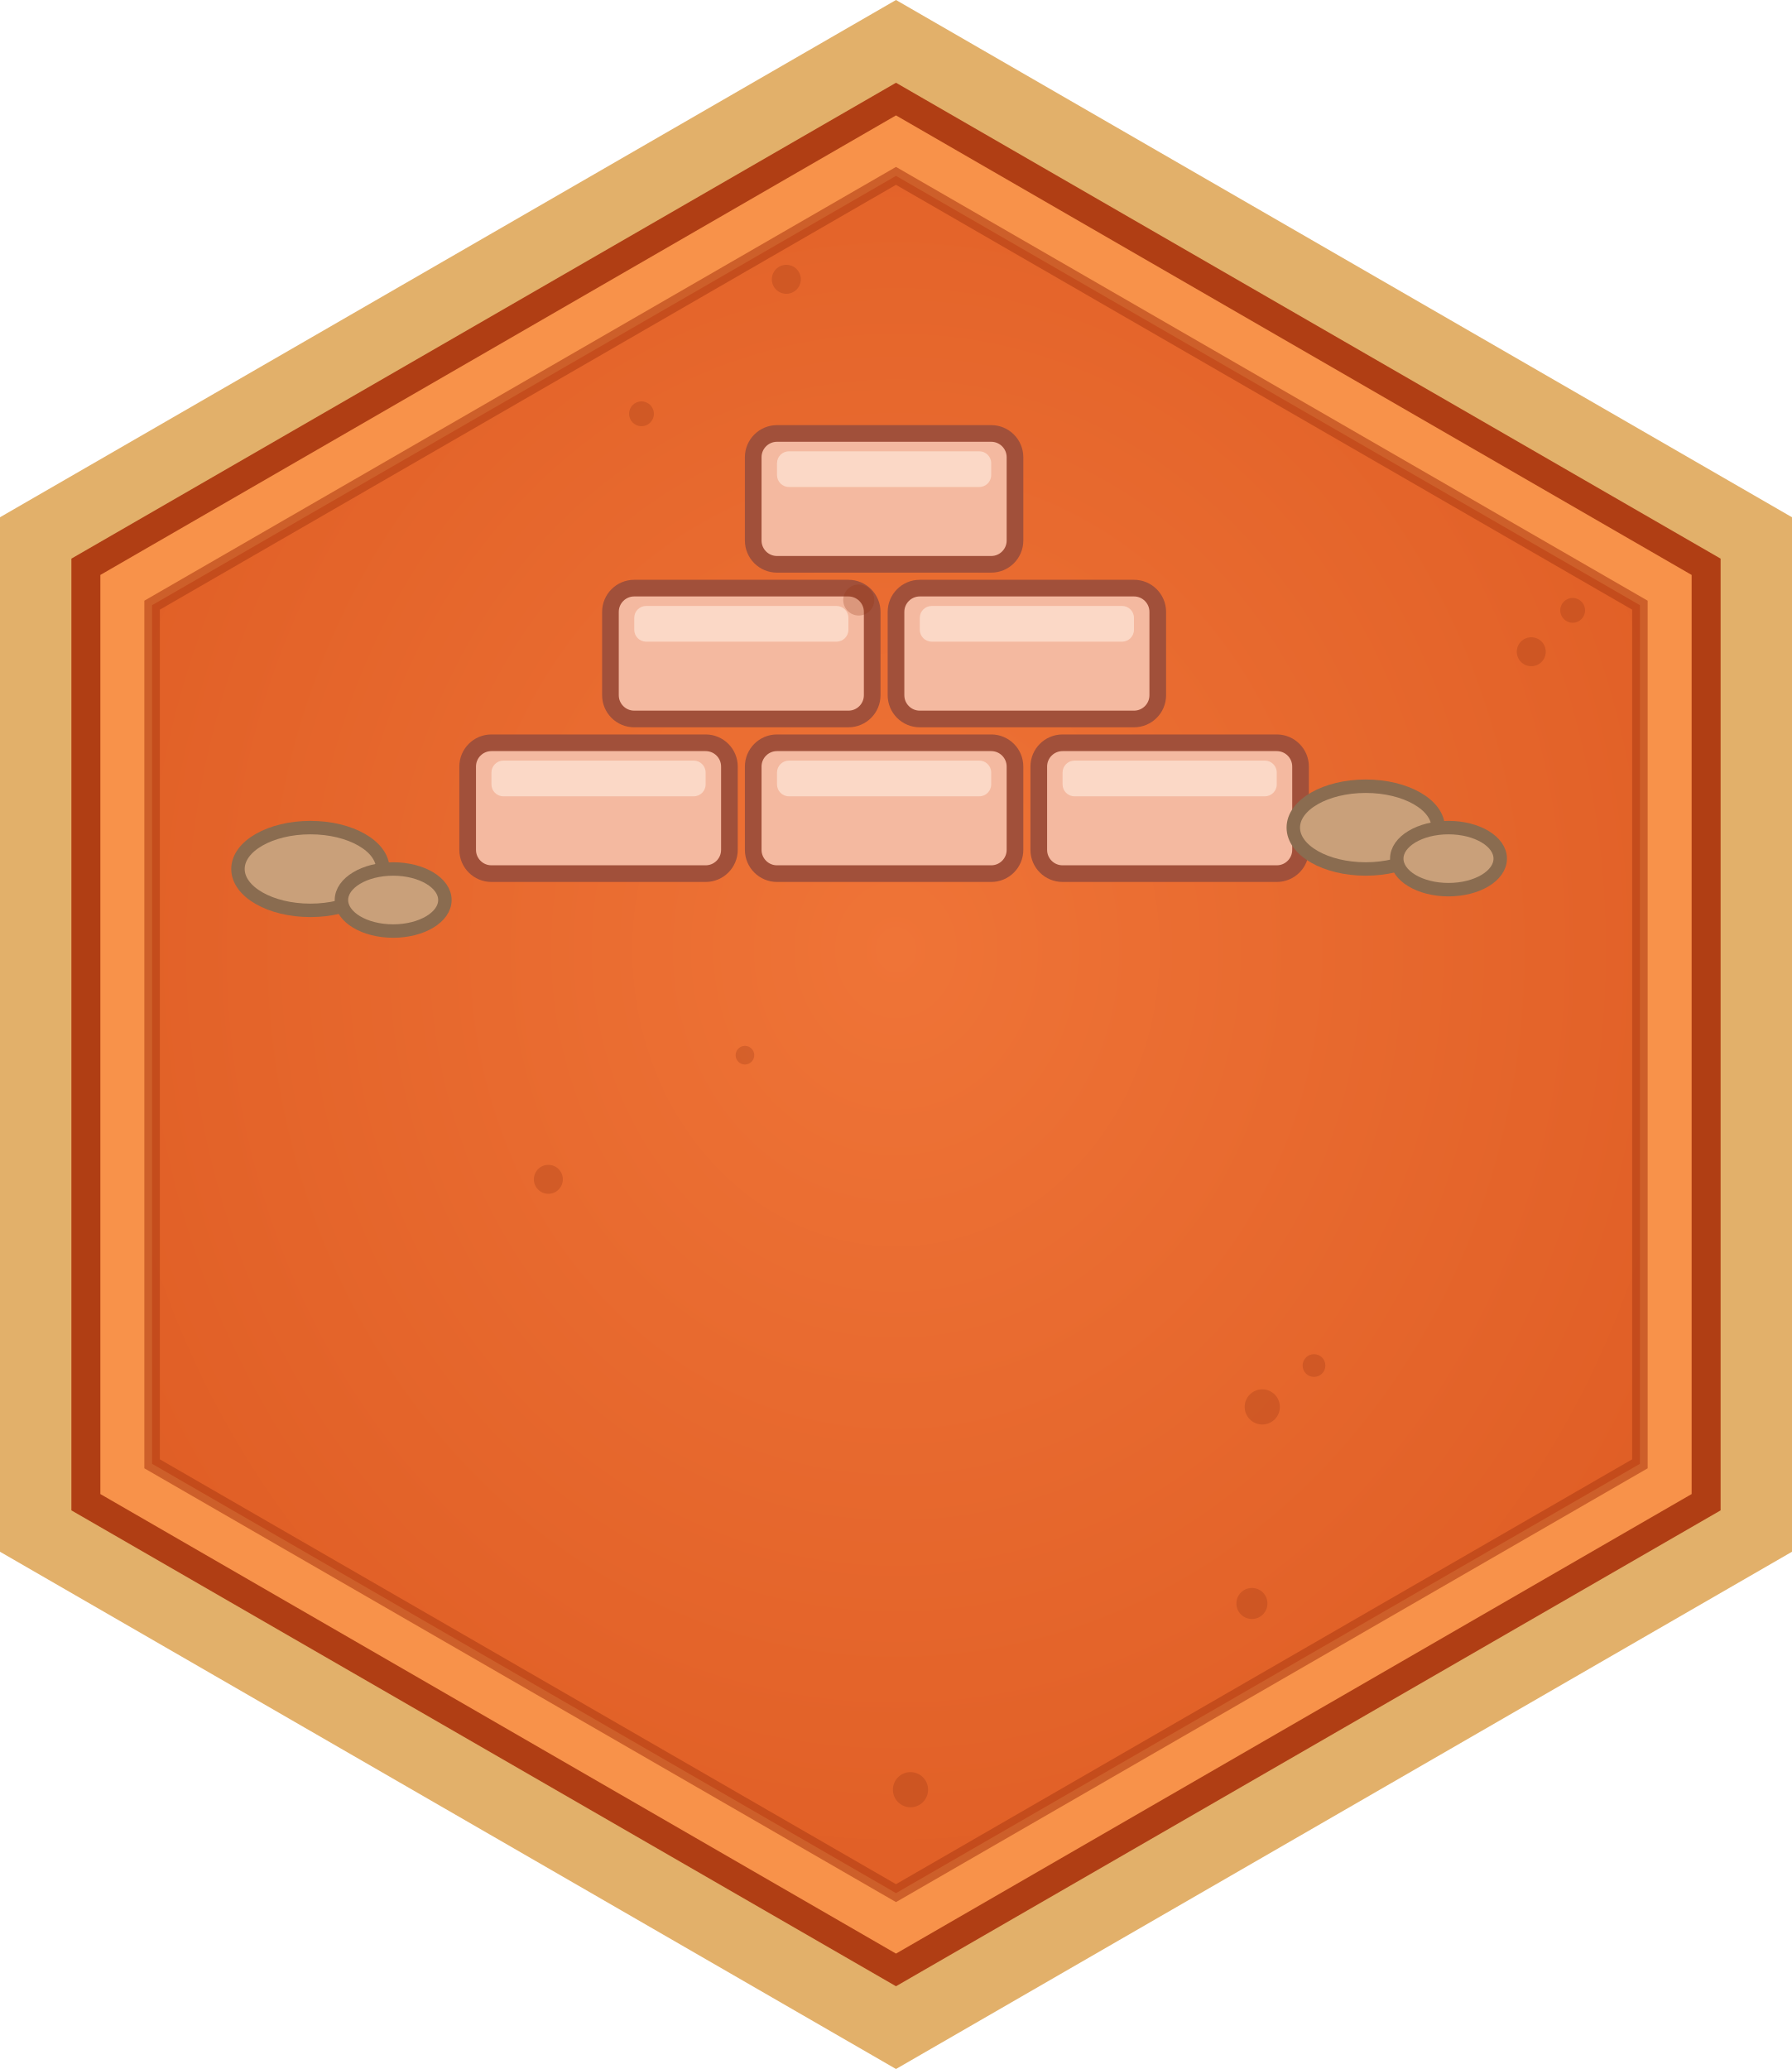
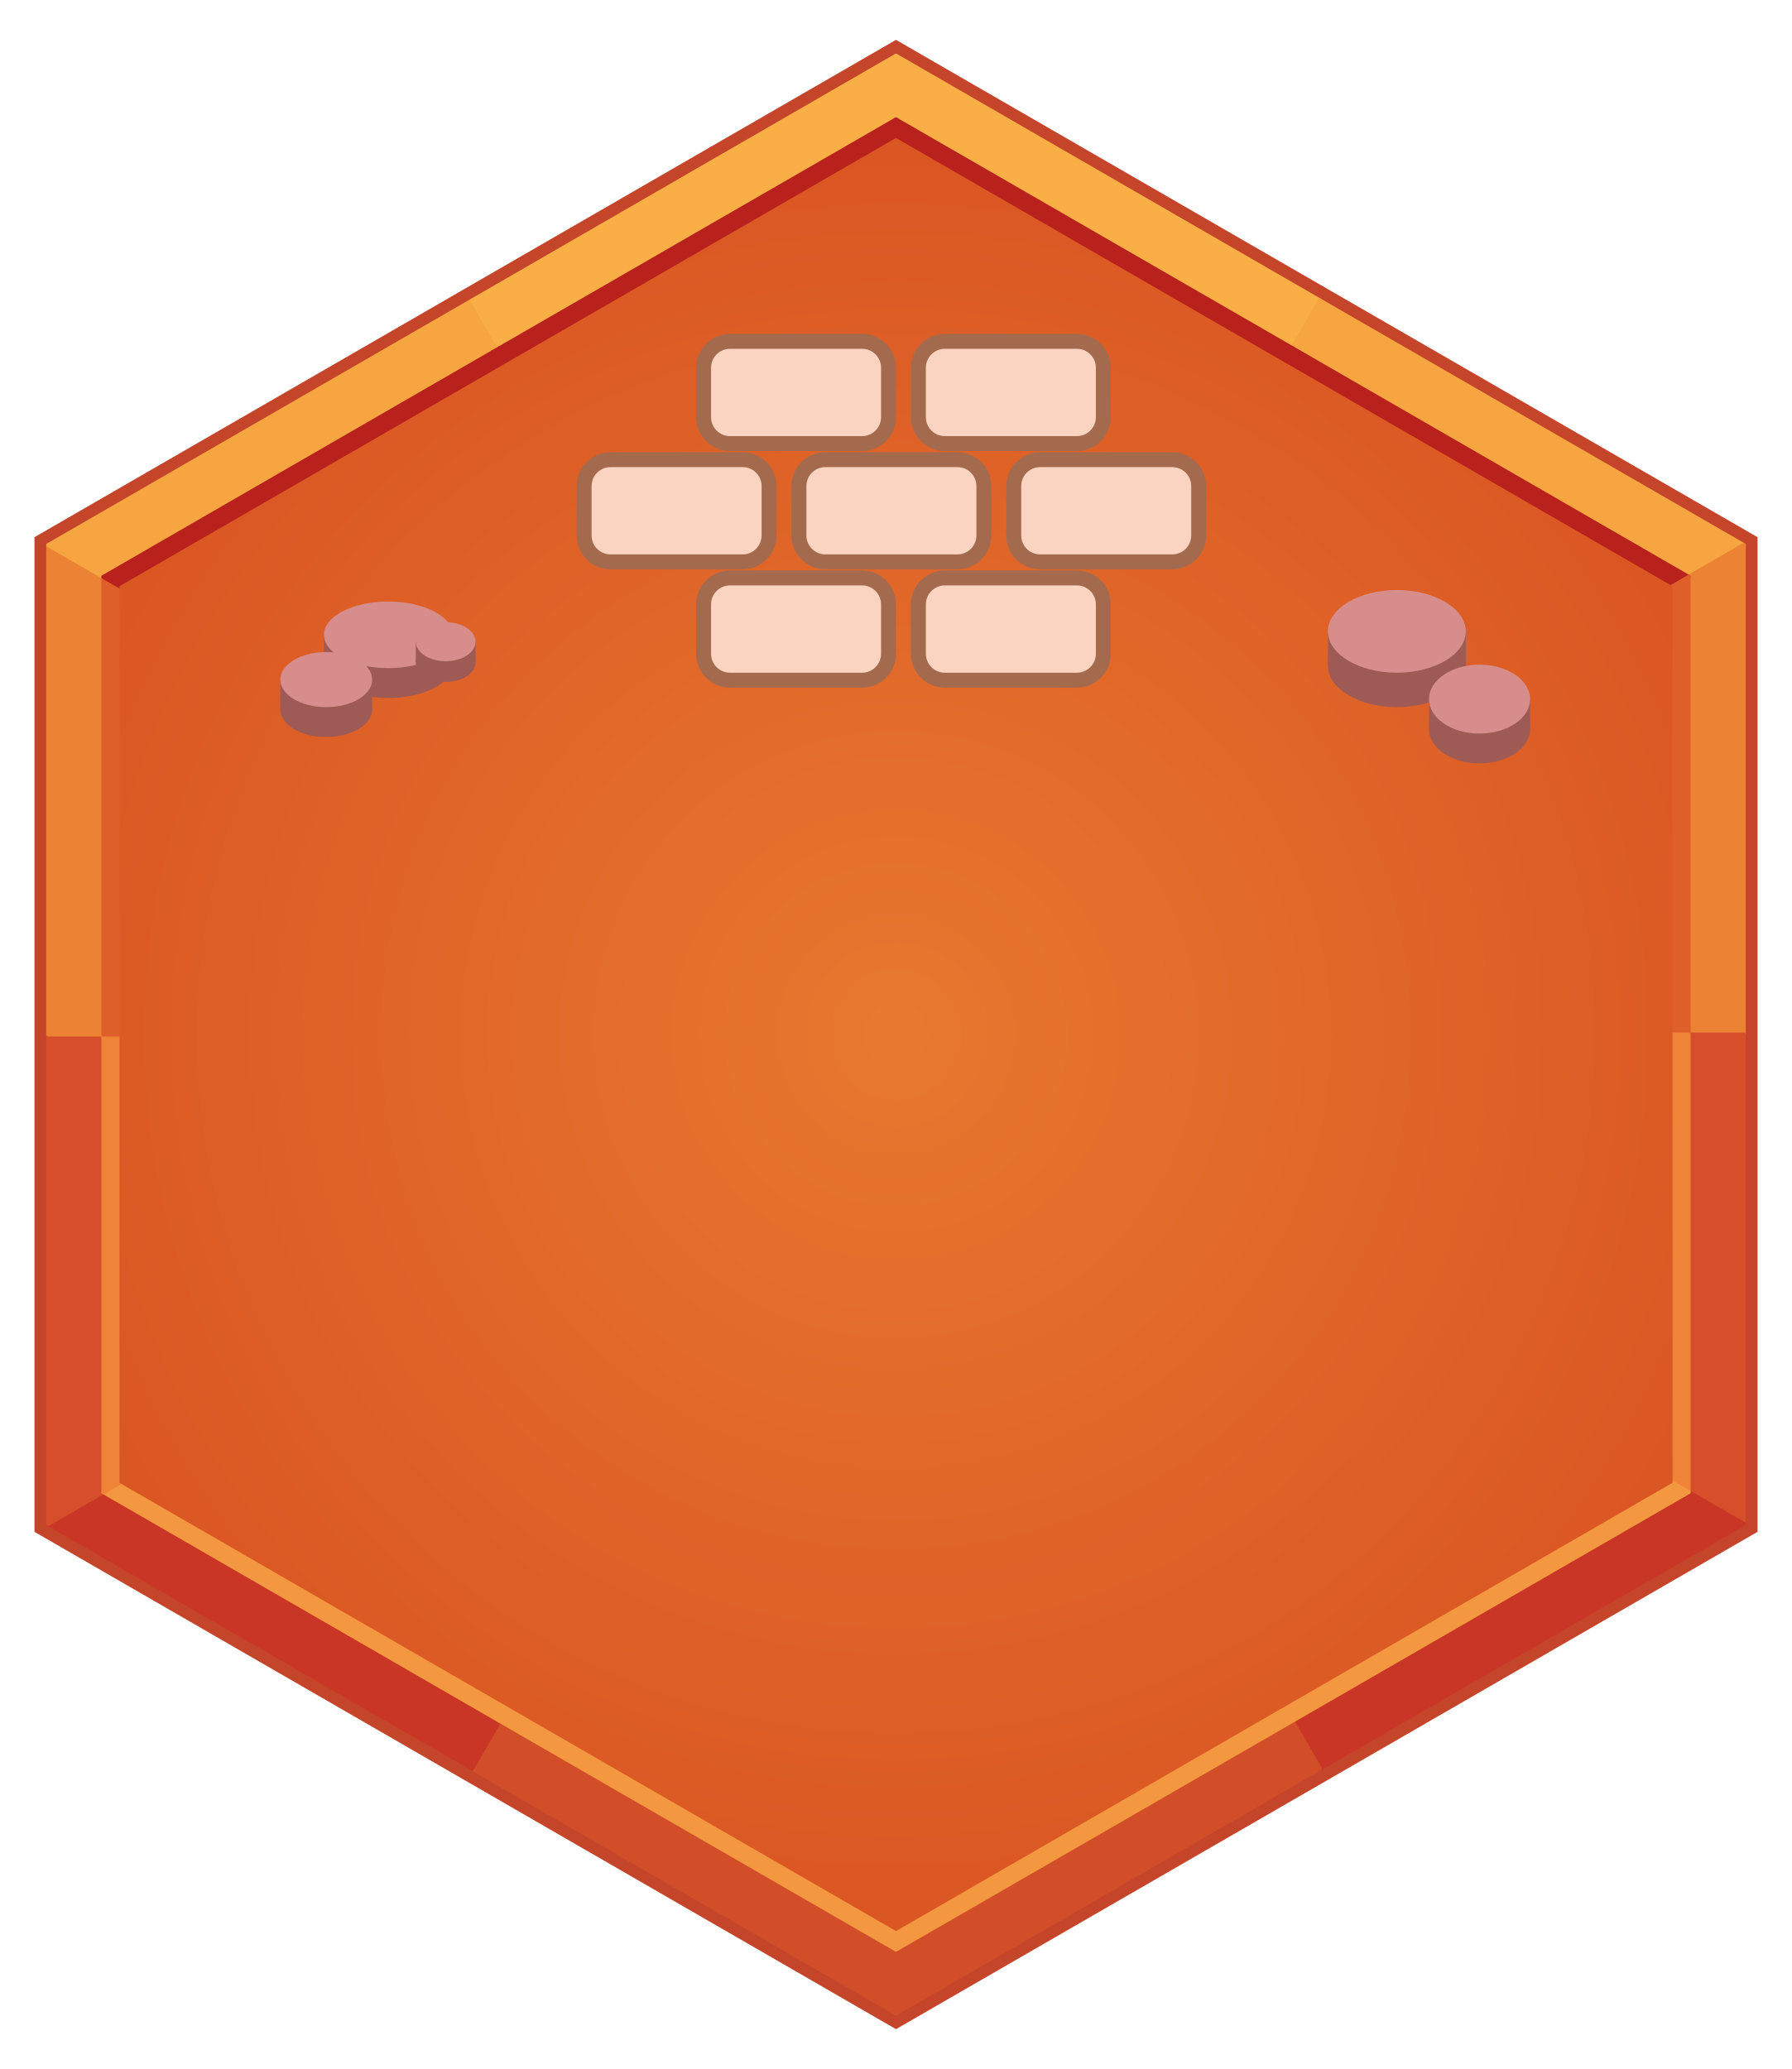
- <svg xmlns="http://www.w3.org/2000/svg" viewBox="0 0 173.2 200" width="173.2" height="200">
+ <svg xmlns="http://www.w3.org/2000/svg" width="173.2" height="200" viewBox="-78 -90.067 156 180.133">
  <defs>
-     <radialGradient id="gh" cx=".5" cy=".45" r=".7">
-       <stop offset="0" stop-color="#ef7437" />
-       <stop offset="1" stop-color="#dd5a22" />
+     <radialGradient id="f" cx="0" cy="0" r="78.1" gradientUnits="userSpaceOnUse">
+       <stop offset="0" stop-color="#e8782f" />
+       <stop offset="1" stop-color="#da5623" />
    </radialGradient>
-     <clipPath id="ch">
-       <polygon points="86.6,16.0 159.3,58.0 159.3,142.0 86.6,184.0 13.9,142.0 13.9,58.0" />
-     </clipPath>
  </defs>
-   <polygon points="86.6,0.0 173.2,50.0 173.2,150.0 86.6,200.0 -0.0,150.0 -0.0,50.0" fill="#e2b06a" />
-   <polygon points="86.6,8.0 166.3,54.0 166.3,146.0 86.6,192.0 6.9,146.0 6.9,54.0" fill="#b03e14" />
-   <polygon points="86.6,8.0 166.3,54.0 166.3,146.0 86.6,192.0 6.9,146.0 6.9,54.0" fill="#f8924a" clip-path="polygon(0 0,100% 0,0 100%)" opacity=".0" />
-   <polygon points="86.6,10.0 164.5,55.0 164.5,145.0 86.6,190.0 8.7,145.0 8.7,55.0" fill="#f8924a" stroke="#b03e14" stroke-width="2" />
-   <polygon points="86.6,17.0 158.5,58.5 158.5,141.5 86.6,183.0 14.7,141.5 14.7,58.5" fill="url(#gh)" stroke="#b03e14" stroke-width="1.5" stroke-opacity=".6" />
-   <g clip-path="url(#ch)">
-     <g transform="translate(86.6 58) scale(1.15)" stroke="#a1503a" stroke-width="1.4">
-       <rect x="-36" y="12" width="22" height="11" rx="2" fill="#f4b9a0" />
-       <rect x="-34" y="13.5" width="18" height="3" rx="1" fill="#fbd8c6" stroke="none" />
-       <rect x="-12" y="12" width="22" height="11" rx="2" fill="#f4b9a0" />
-       <rect x="-10" y="13.5" width="18" height="3" rx="1" fill="#fbd8c6" stroke="none" />
-       <rect x="12" y="12" width="22" height="11" rx="2" fill="#f4b9a0" />
-       <rect x="14" y="13.5" width="18" height="3" rx="1" fill="#fbd8c6" stroke="none" />
-       <rect x="-24" y="-1" width="22" height="11" rx="2" fill="#f4b9a0" />
-       <rect x="-22" y="0.5" width="18" height="3" rx="1" fill="#fbd8c6" stroke="none" />
-       <rect x="0" y="-1" width="22" height="11" rx="2" fill="#f4b9a0" />
-       <rect x="2" y="0.5" width="18" height="3" rx="1" fill="#fbd8c6" stroke="none" />
-       <rect x="-12" y="-14" width="22" height="11" rx="2" fill="#f4b9a0" />
-       <rect x="-10" y="-12.5" width="18" height="3" rx="1" fill="#fbd8c6" stroke="none" />
-     </g>
-     <g stroke="#8a6c50" stroke-width="1.3">
-       <ellipse cx="30" cy="84" rx="7" ry="4" fill="#c9a07a" />
-       <ellipse cx="38" cy="87" rx="5" ry="3" fill="#c9a07a" />
-     </g>
-     <g stroke="#8a6c50" stroke-width="1.3">
-       <ellipse cx="132" cy="80" rx="7" ry="4" fill="#c9a07a" />
-       <ellipse cx="140" cy="83" rx="5" ry="3" fill="#c9a07a" />
-     </g>
-     <circle cx="122" cy="136" r="1.7" fill="#8e2f10" opacity="0.25" />
-     <circle cx="121" cy="155" r="1.5" fill="#8e2f10" opacity="0.25" />
-     <circle cx="83" cy="58" r="1.5" fill="#8e2f10" opacity="0.25" />
-     <circle cx="62" cy="40" r="1.2" fill="#8e2f10" opacity="0.25" />
-     <circle cx="137" cy="43" r="1.4" fill="#8e2f10" opacity="0.25" />
-     <circle cx="72" cy="102" r="0.9" fill="#8e2f10" opacity="0.25" />
-     <circle cx="148" cy="63" r="1.4" fill="#8e2f10" opacity="0.25" />
-     <circle cx="76" cy="27" r="1.4" fill="#8e2f10" opacity="0.25" />
-     <circle cx="39" cy="33" r="0.8" fill="#8e2f10" opacity="0.25" />
-     <circle cx="41" cy="39" r="1.4" fill="#8e2f10" opacity="0.25" />
-     <circle cx="88" cy="173" r="1.7" fill="#8e2f10" opacity="0.25" />
-     <circle cx="152" cy="59" r="1.2" fill="#8e2f10" opacity="0.25" />
-     <circle cx="53" cy="114" r="1.4" fill="#8e2f10" opacity="0.25" />
-     <circle cx="127" cy="132" r="1.1" fill="#8e2f10" opacity="0.25" />
+   <polygon points="0.00,-86.60 75.00,-43.30 75.00,43.30 0.00,86.60 -75.00,43.30 -75.00,-43.30" fill="#c4452a" />
+   <polygon points="0.00,-85.22 36.90,-63.91 34.50,-59.76 0.00,-79.67" fill="#f9ae46" stroke="#f9ae46" stroke-width="0.35" stroke-linejoin="round" />
+   <polygon points="36.90,-63.91 73.80,-42.61 69.00,-39.84 34.50,-59.76" fill="#f6a541" stroke="#f6a541" stroke-width="0.35" stroke-linejoin="round" />
+   <polygon points="73.80,-42.61 73.80,0.00 69.00,0.00 69.00,-39.84" fill="#ec8234" stroke="#ec8234" stroke-width="0.35" stroke-linejoin="round" />
+   <polygon points="73.80,0.00 73.80,42.61 69.00,39.84 69.00,0.00" fill="#d64e2a" stroke="#d64e2a" stroke-width="0.35" stroke-linejoin="round" />
+   <polygon points="73.80,42.61 36.90,63.91 34.50,59.76 69.00,39.84" fill="#ca3626" stroke="#ca3626" stroke-width="0.35" stroke-linejoin="round" />
+   <polygon points="36.90,63.91 0.00,85.22 0.00,79.67 34.50,59.76" fill="#d14e29" stroke="#d14e29" stroke-width="0.35" stroke-linejoin="round" />
+   <polygon points="0.00,85.22 -36.90,63.91 -34.50,59.76 0.00,79.67" fill="#d14e29" stroke="#d14e29" stroke-width="0.35" stroke-linejoin="round" />
+   <polygon points="-36.90,63.91 -73.80,42.61 -69.00,39.84 -34.50,59.76" fill="#ca3626" stroke="#ca3626" stroke-width="0.35" stroke-linejoin="round" />
+   <polygon points="-73.80,42.61 -73.80,0.00 -69.00,0.00 -69.00,39.84" fill="#d64e2a" stroke="#d64e2a" stroke-width="0.35" stroke-linejoin="round" />
+   <polygon points="-73.80,0.00 -73.80,-42.61 -69.00,-39.84 -69.00,0.00" fill="#ec8234" stroke="#ec8234" stroke-width="0.35" stroke-linejoin="round" />
+   <polygon points="-73.80,-42.61 -36.90,-63.91 -34.50,-59.76 -69.00,-39.84" fill="#f6a541" stroke="#f6a541" stroke-width="0.35" stroke-linejoin="round" />
+   <polygon points="-36.90,-63.91 0.00,-85.22 0.00,-79.67 -34.50,-59.76" fill="#f9ae46" stroke="#f9ae46" stroke-width="0.35" stroke-linejoin="round" />
+   <polygon points="0.00,-79.67 34.50,-59.76 33.80,-58.54 0.00,-78.06" fill="#b9211c" stroke="#b9211c" stroke-width="0.35" stroke-linejoin="round" />
+   <polygon points="34.50,-59.76 69.00,-39.84 67.60,-39.03 33.80,-58.54" fill="#b9211c" stroke="#b9211c" stroke-width="0.35" stroke-linejoin="round" />
+   <polygon points="69.00,-39.84 69.00,0.00 67.60,0.00 67.60,-39.03" fill="#de5f2a" stroke="#de5f2a" stroke-width="0.35" stroke-linejoin="round" />
+   <polygon points="69.00,0.00 69.00,39.84 67.60,39.03 67.60,0.00" fill="#ef8337" stroke="#ef8337" stroke-width="0.35" stroke-linejoin="round" />
+   <polygon points="69.00,39.84 34.50,59.76 33.80,58.54 67.60,39.03" fill="#f39740" stroke="#f39740" stroke-width="0.35" stroke-linejoin="round" />
+   <polygon points="34.50,59.76 0.00,79.67 0.00,78.06 33.80,58.54" fill="#f39740" stroke="#f39740" stroke-width="0.35" stroke-linejoin="round" />
+   <polygon points="0.00,79.67 -34.50,59.76 -33.80,58.54 0.00,78.06" fill="#f39740" stroke="#f39740" stroke-width="0.35" stroke-linejoin="round" />
+   <polygon points="-34.50,59.76 -69.00,39.84 -67.60,39.03 -33.80,58.54" fill="#f39740" stroke="#f39740" stroke-width="0.35" stroke-linejoin="round" />
+   <polygon points="-69.00,39.84 -69.00,0.00 -67.60,0.00 -67.60,39.03" fill="#ef8337" stroke="#ef8337" stroke-width="0.35" stroke-linejoin="round" />
+   <polygon points="-69.00,0.00 -69.00,-39.84 -67.60,-39.03 -67.60,0.00" fill="#de5f2a" stroke="#de5f2a" stroke-width="0.35" stroke-linejoin="round" />
+   <polygon points="-69.00,-39.84 -34.50,-59.76 -33.80,-58.54 -67.60,-39.03" fill="#b9211c" stroke="#b9211c" stroke-width="0.35" stroke-linejoin="round" />
+   <polygon points="-34.50,-59.76 0.00,-79.67 0.00,-78.06 -33.80,-58.54" fill="#b9211c" stroke="#b9211c" stroke-width="0.35" stroke-linejoin="round" />
+   <polygon points="0.00,-78.06 67.60,-39.03 67.60,39.03 0.00,78.06 -67.60,39.03 -67.60,-39.03" fill="url(#f)" />
+   <g fill="#fad4c1" stroke="#a46a4e" stroke-width="1.3">
+     <rect x="-16.75" y="-60.35" width="16.1" height="8.9" rx="2.3" />
+     <rect x="1.95" y="-60.35" width="16.1" height="8.9" rx="2.3" />
+     <rect x="-27.15" y="-50.05" width="16.1" height="8.9" rx="2.3" />
+     <rect x="-8.45" y="-50.05" width="16.1" height="8.9" rx="2.3" />
+     <rect x="10.25" y="-50.05" width="16.1" height="8.9" rx="2.3" />
+     <rect x="-16.75" y="-39.75" width="16.1" height="8.9" rx="2.3" />
+     <rect x="1.95" y="-39.75" width="16.1" height="8.9" rx="2.3" />
  </g>
+   <ellipse cx="-44.2" cy="-32.2" rx="5.6" ry="2.9" fill="#9e5a55" />
+   <rect x="-49.8" y="-34.8" width="11.2" height="2.6" fill="#9e5a55" />
+   <ellipse cx="-44.2" cy="-34.8" rx="5.6" ry="2.9" fill="#d78d8b" />
+   <ellipse cx="-39.2" cy="-32.4" rx="2.6" ry="1.7" fill="#9e5a55" />
+   <rect x="-41.8" y="-34.2" width="5.2" height="1.8" fill="#9e5a55" />
+   <ellipse cx="-39.2" cy="-34.2" rx="2.6" ry="1.7" fill="#d78d8b" />
+   <ellipse cx="-49.6" cy="-28.3" rx="4.0" ry="2.4" fill="#9e5a55" />
+   <rect x="-53.6" y="-30.9" width="8.0" height="2.6" fill="#9e5a55" />
+   <ellipse cx="-49.6" cy="-30.9" rx="4.0" ry="2.4" fill="#d78d8b" />
+   <ellipse cx="43.6" cy="-32.1" rx="6.0" ry="3.6" fill="#9e5a55" />
+   <rect x="37.6" y="-35.1" width="12.0" height="3.0" fill="#9e5a55" />
+   <ellipse cx="43.6" cy="-35.1" rx="6.0" ry="3.6" fill="#d78d8b" />
+   <ellipse cx="50.8" cy="-26.6" rx="4.4" ry="3.0" fill="#9e5a55" />
+   <rect x="46.4" y="-29.2" width="8.8" height="2.6" fill="#9e5a55" />
+   <ellipse cx="50.8" cy="-29.2" rx="4.4" ry="3.0" fill="#d78d8b" />
</svg>
